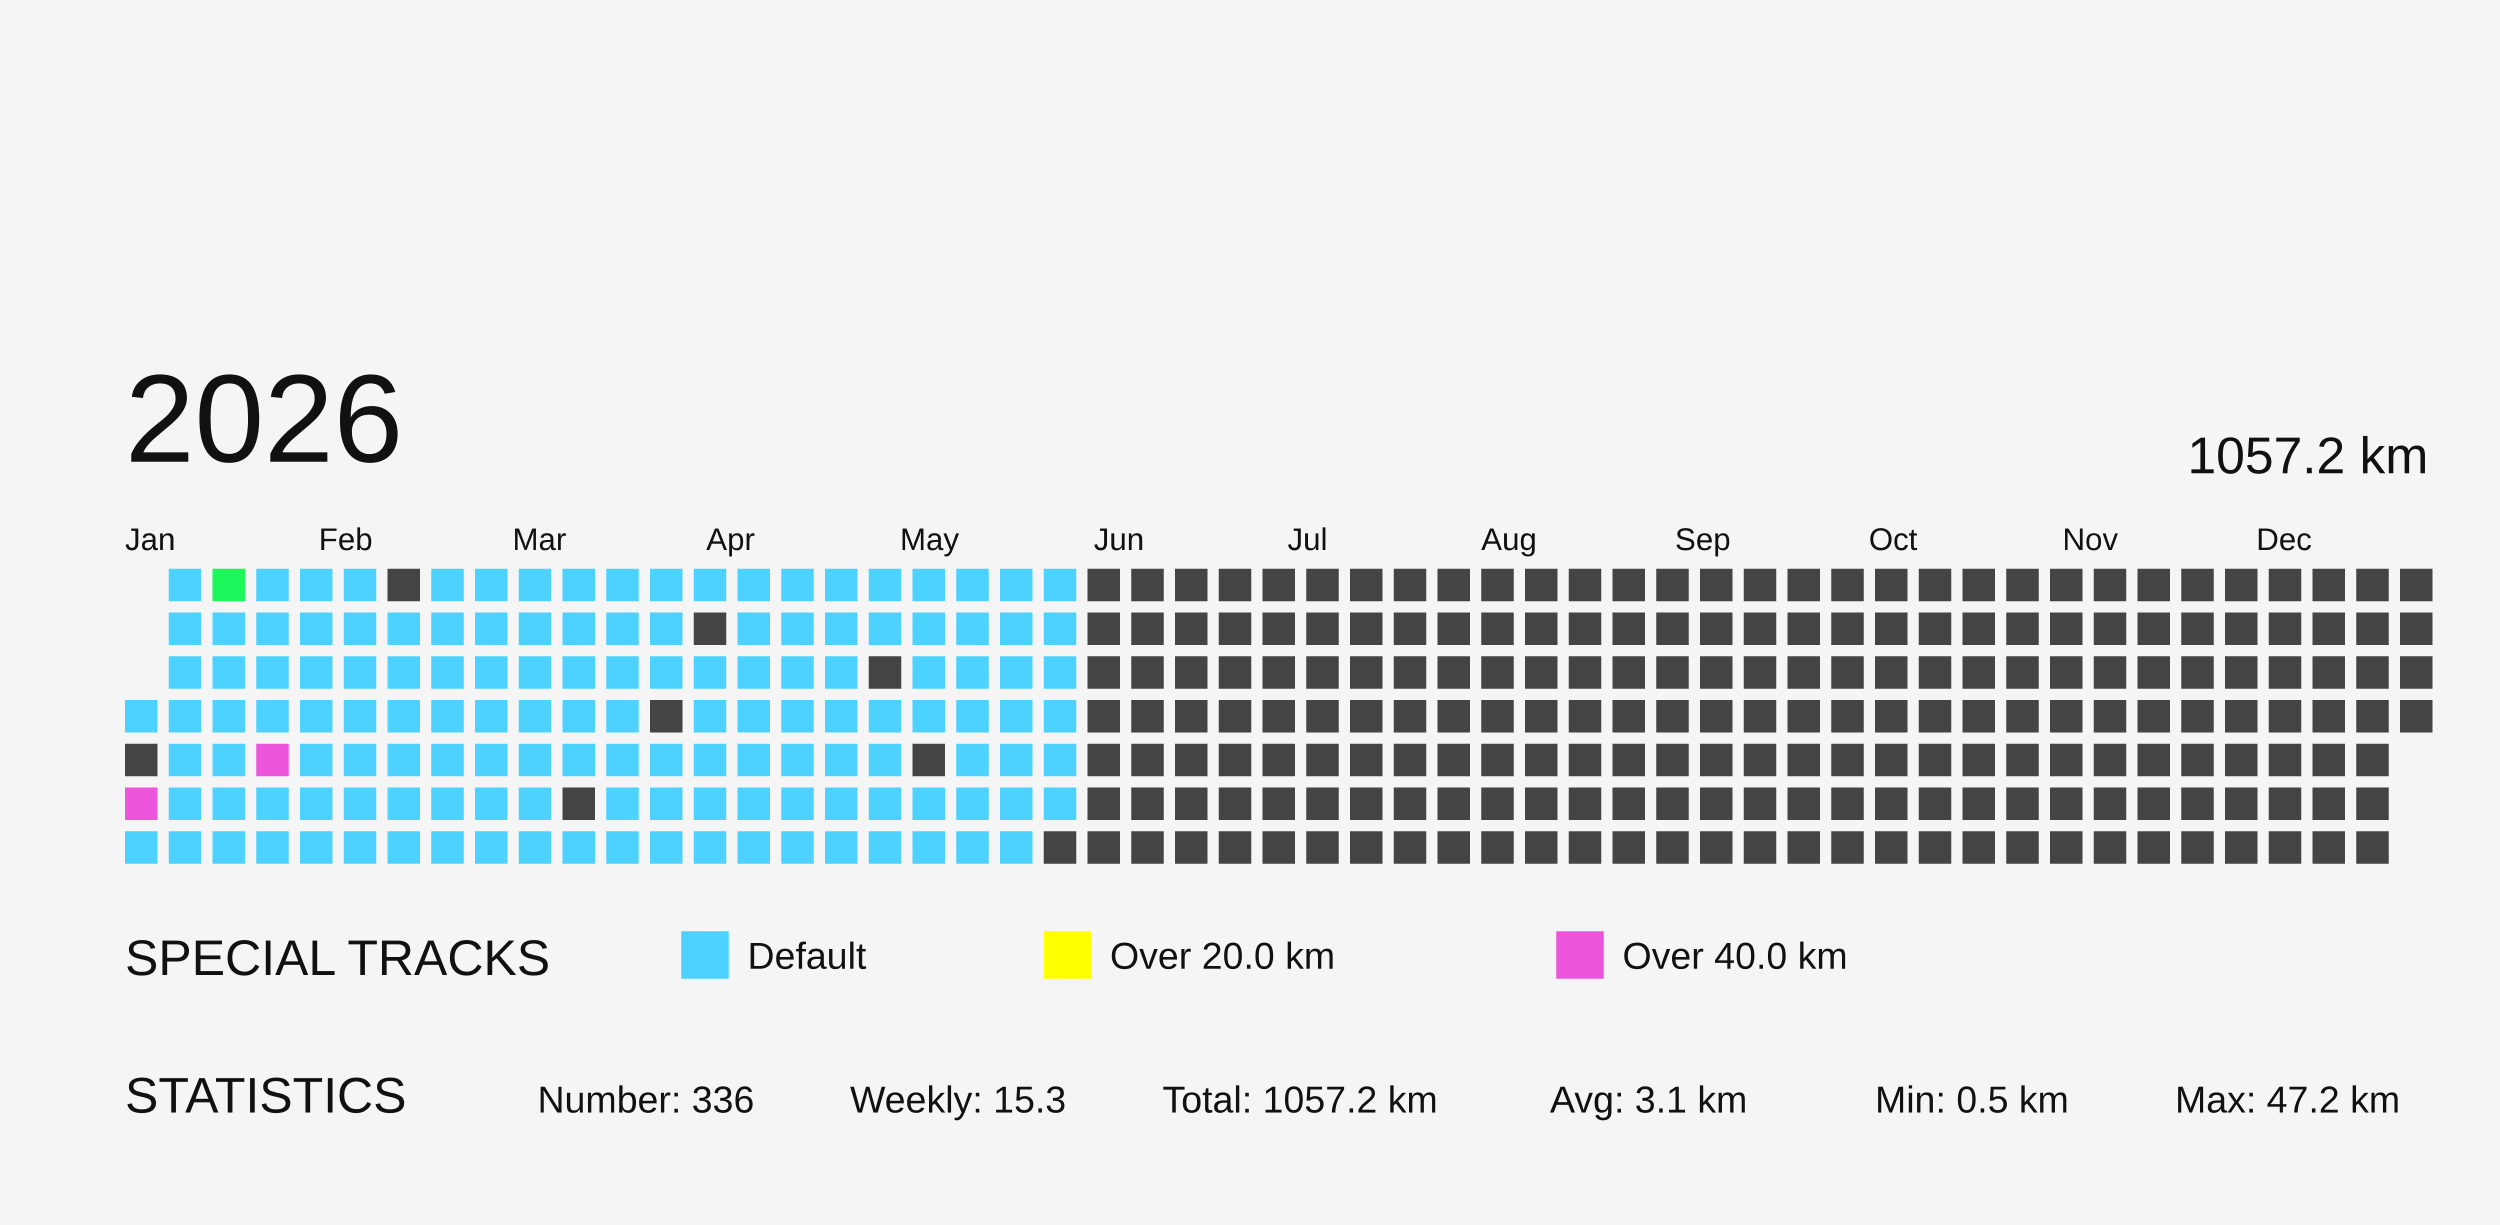
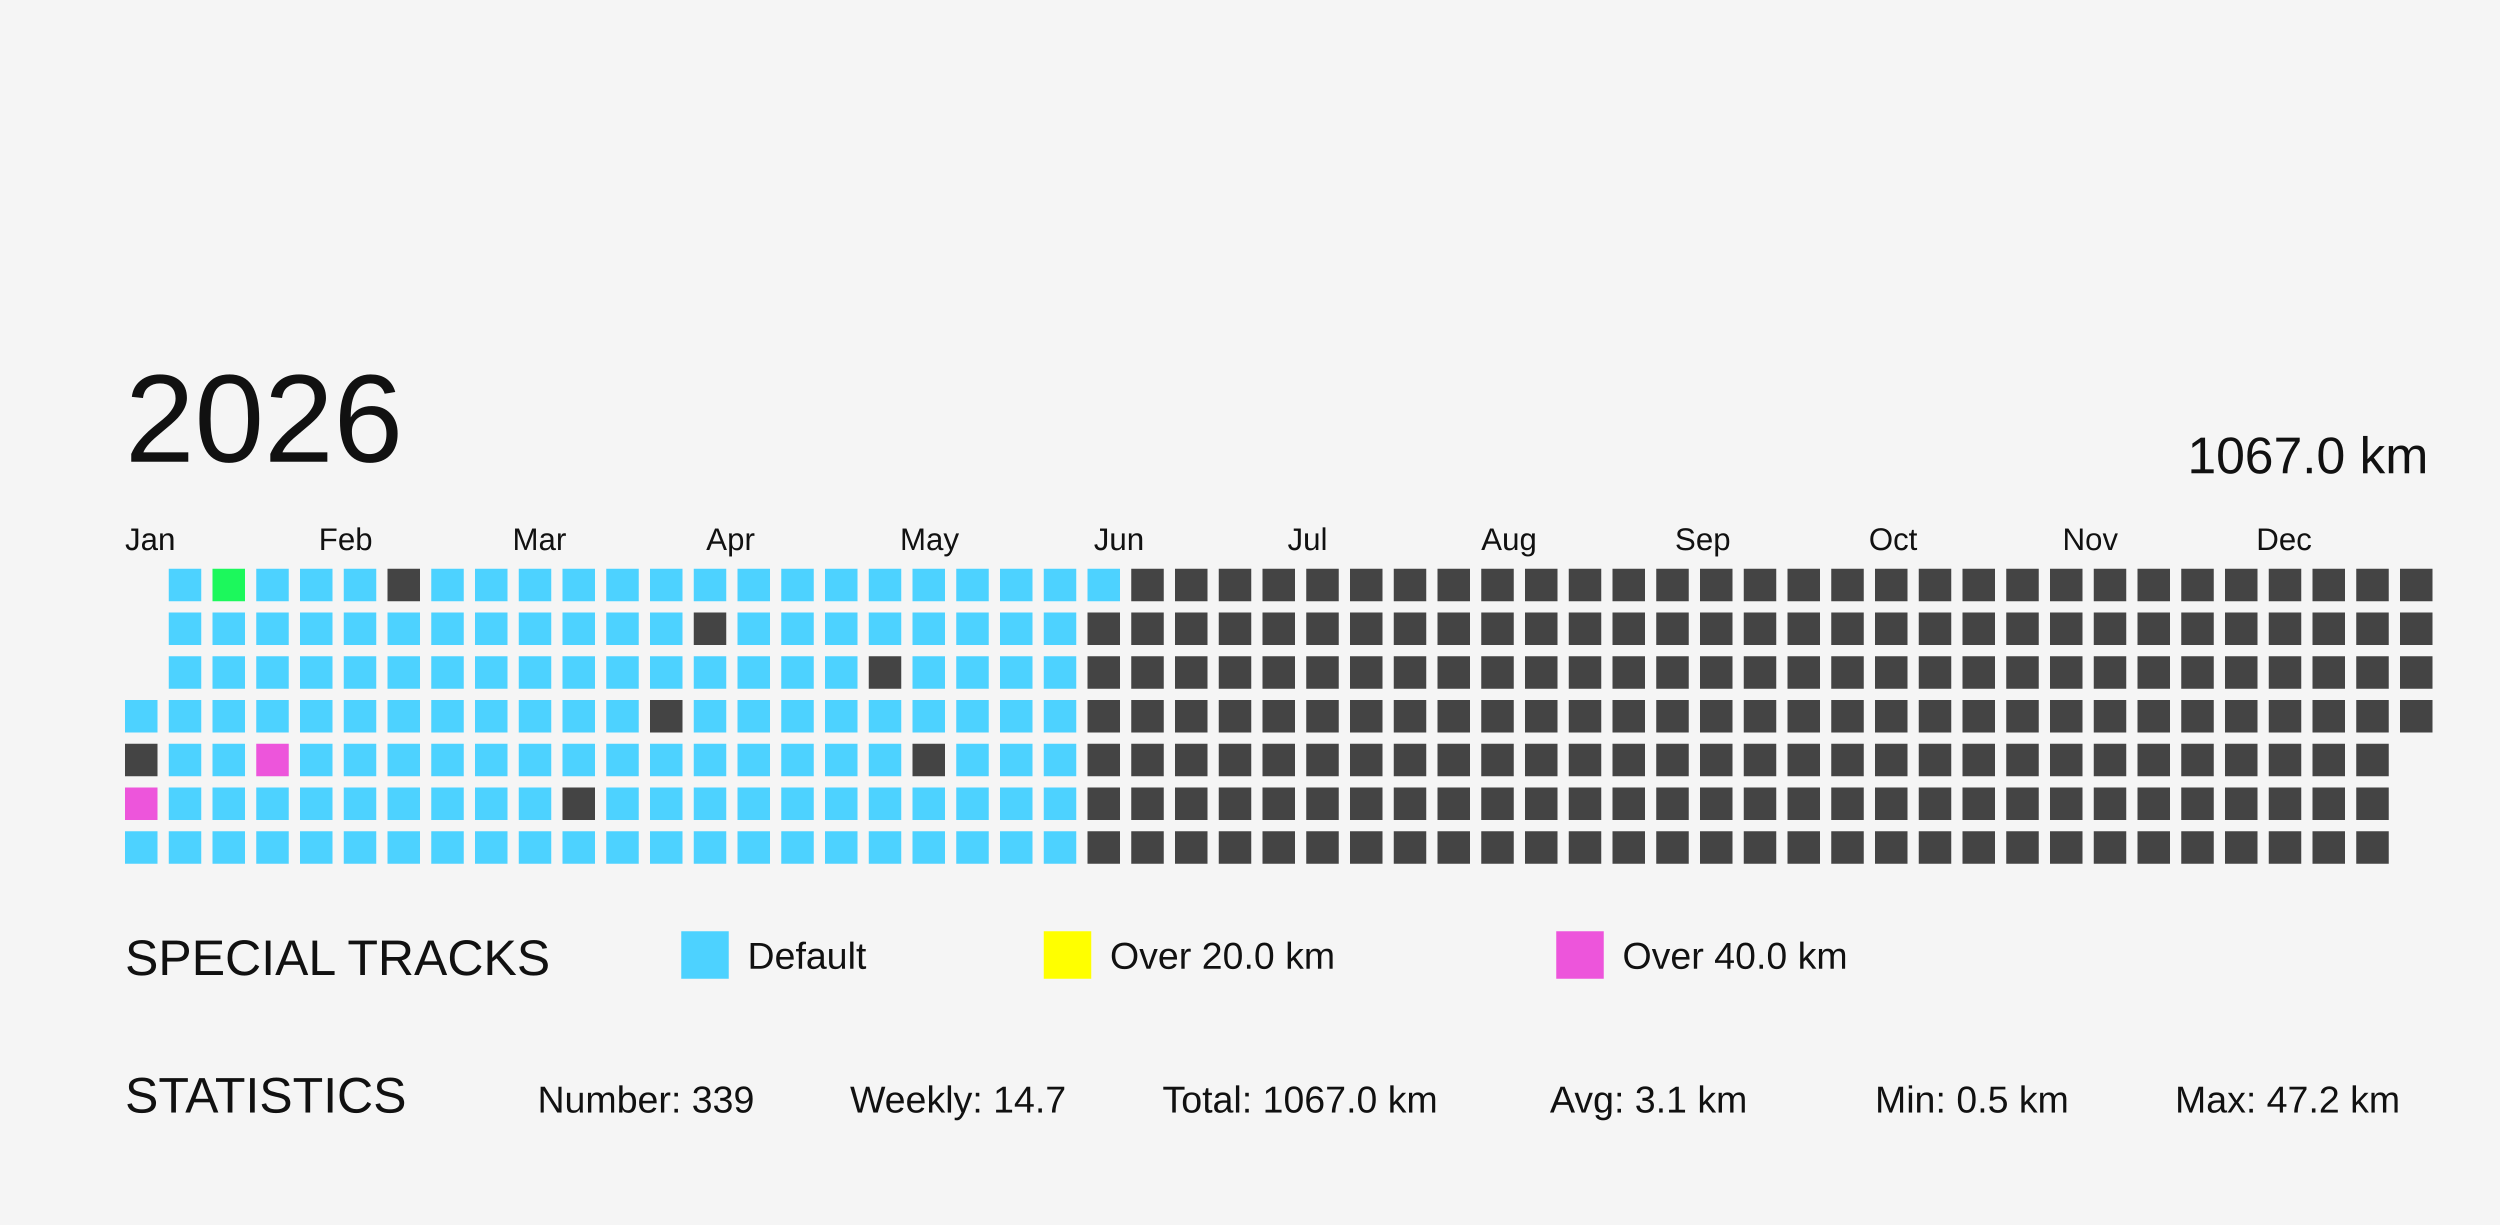
<svg xmlns="http://www.w3.org/2000/svg" baseProfile="full" height="98mm" version="1.1" viewBox="0,0,200,98" width="200mm">
  <defs>
    <pattern height="2" id="indoor-stripe" patternUnits="userSpaceOnUse" width="2">
      <line stroke="white" stroke-opacity="0.45" stroke-width="0.5" x1="0" x2="2" y1="2" y2="0" />
    </pattern>
  </defs>
  <rect fill="#f5f5f5" height="98" width="200" x="0" y="0" />
  <text fill="#111111" style="font-size:4px; font-family:Arial" x="10" y="78">SPECIAL TRACKS</text>
  <rect fill="#4DD2FF" height="2.8" stroke="#4DD2FF" width="2.8" x="55" y="75" />
  <text fill="#111111" style="font-size:3px; font-family:Arial" x="59.8" y="77.5">Default</text>
  <rect fill="#FFFF00" height="2.8" stroke="#FFFF00" width="2.8" x="84" y="75" />
  <text fill="#111111" style="font-size:3px; font-family:Arial" x="88.8" y="77.5">Over 20.0 km</text>
  <rect fill="#ED55DB" height="2.8" stroke="#ED55DB" width="2.8" x="125" y="75" />
  <text fill="#111111" style="font-size:3px; font-family:Arial" x="129.8" y="77.5">Over 40.0 km</text>
  <text fill="#111111" style="font-size:4px; font-family:Arial" x="10" y="89">STATISTICS</text>
-   <text fill="#111111" style="font-size:3px; font-family:Arial" x="43" y="89">Number: 336</text>
-   <text fill="#111111" style="font-size:3px; font-family:Arial" x="68" y="89">Weekly: 15.3</text>
-   <text fill="#111111" style="font-size:3px; font-family:Arial" x="93" y="89">Total: 1057.2 km</text>
+   <text fill="#111111" style="font-size:3px; font-family:Arial" x="43" y="89">Number: 339</text>
+   <text fill="#111111" style="font-size:3px; font-family:Arial" x="68" y="89">Weekly: 14.7</text>
+   <text fill="#111111" style="font-size:3px; font-family:Arial" x="93" y="89">Total: 1067.0 km</text>
  <text fill="#111111" style="font-size:3px; font-family:Arial" x="124" y="89">Avg: 3.1 km</text>
  <text fill="#111111" style="font-size:3px; font-family:Arial" x="150" y="89">Min: 0.5 km</text>
  <text fill="#111111" style="font-size:3px; font-family:Arial" x="174" y="89">Max: 47.2 km</text>
  <text dominant-baseline="hanging" fill="#111111" style="font-size:10.0px; font-family:Arial;" x="10" y="30">2026</text>
-   <text dominant-baseline="hanging" fill="#111111" style="font-size:4.125px; font-family:Arial;" x="175" y="35">1057.2 km</text>
+   <text dominant-baseline="hanging" fill="#111111" style="font-size:4.125px; font-family:Arial;" x="175" y="35">1067.0 km</text>
  <text fill="#111111" style="font-size:2.5px; font-family:Arial" x="10.0" y="44">Jan</text>
  <text fill="#111111" style="font-size:2.5px; font-family:Arial" x="25.5" y="44">Feb</text>
  <text fill="#111111" style="font-size:2.5px; font-family:Arial" x="41.0" y="44">Mar</text>
  <text fill="#111111" style="font-size:2.5px; font-family:Arial" x="56.5" y="44">Apr</text>
  <text fill="#111111" style="font-size:2.5px; font-family:Arial" x="72.0" y="44">May</text>
  <text fill="#111111" style="font-size:2.5px; font-family:Arial" x="87.5" y="44">Jun</text>
  <text fill="#111111" style="font-size:2.5px; font-family:Arial" x="103.0" y="44">Jul</text>
  <text fill="#111111" style="font-size:2.5px; font-family:Arial" x="118.5" y="44">Aug</text>
  <text fill="#111111" style="font-size:2.5px; font-family:Arial" x="134.0" y="44">Sep</text>
  <text fill="#111111" style="font-size:2.5px; font-family:Arial" x="149.5" y="44">Oct</text>
  <text fill="#111111" style="font-size:2.5px; font-family:Arial" x="165.0" y="44">Nov</text>
  <text fill="#111111" style="font-size:2.5px; font-family:Arial" x="180.5" y="44">Dec</text>
  <rect fill="#4dd2ff" height="2.6" width="2.6" x="10.0" y="56.0" />
  <rect fill="#444444" height="2.6" width="2.6" x="10.0" y="59.5" />
  <rect fill="#ED55DB" height="2.6" width="2.6" x="10.0" y="63.0" />
  <rect fill="#4dd2ff" height="2.6" width="2.6" x="10.0" y="66.5" />
  <rect fill="#4dd2ff" height="2.6" width="2.6" x="13.5" y="45.5" />
  <rect fill="#4dd2ff" height="2.6" width="2.6" x="13.5" y="49.0" />
  <rect fill="#4dd2ff" height="2.6" width="2.6" x="13.5" y="52.5" />
  <rect fill="#4dd2ff" height="2.6" width="2.6" x="13.5" y="56.0" />
  <rect fill="#4dd2ff" height="2.6" width="2.6" x="13.5" y="59.5" />
  <rect fill="#4dd2ff" height="2.6" width="2.6" x="13.5" y="63.0" />
  <rect fill="#4dd2ff" height="2.6" width="2.6" x="13.5" y="66.5" />
  <rect fill="#1cf85c" height="2.6" width="2.6" x="17.0" y="45.5" />
  <rect fill="#4dd2ff" height="2.6" width="2.6" x="17.0" y="49.0" />
  <rect fill="#4dd2ff" height="2.6" width="2.6" x="17.0" y="52.5" />
  <rect fill="#4dd2ff" height="2.6" width="2.6" x="17.0" y="56.0" />
  <rect fill="#4dd2ff" height="2.6" width="2.6" x="17.0" y="59.5" />
  <rect fill="#4dd2ff" height="2.6" width="2.6" x="17.0" y="63.0" />
  <rect fill="#4dd2ff" height="2.6" width="2.6" x="17.0" y="66.5" />
  <rect fill="#4dd2ff" height="2.6" width="2.6" x="20.5" y="45.5" />
  <rect fill="#4dd2ff" height="2.6" width="2.6" x="20.5" y="49.0" />
  <rect fill="#4dd2ff" height="2.6" width="2.6" x="20.5" y="52.5" />
  <rect fill="#4dd2ff" height="2.6" width="2.6" x="20.5" y="56.0" />
  <rect fill="#ED55DB" height="2.6" width="2.6" x="20.5" y="59.5" />
  <rect fill="#4dd2ff" height="2.6" width="2.6" x="20.5" y="63.0" />
  <rect fill="#4dd2ff" height="2.6" width="2.6" x="20.5" y="66.5" />
  <rect fill="#4dd2ff" height="2.6" width="2.6" x="24.0" y="45.5" />
  <rect fill="#4dd2ff" height="2.6" width="2.6" x="24.0" y="49.0" />
  <rect fill="#4dd2ff" height="2.6" width="2.6" x="24.0" y="52.5" />
  <rect fill="#4dd2ff" height="2.6" width="2.6" x="24.0" y="56.0" />
  <rect fill="#4dd2ff" height="2.6" width="2.6" x="24.0" y="59.5" />
  <rect fill="#4dd2ff" height="2.6" width="2.6" x="24.0" y="63.0" />
  <rect fill="#4dd2ff" height="2.6" width="2.6" x="24.0" y="66.5" />
  <rect fill="#4dd2ff" height="2.6" width="2.6" x="27.5" y="45.5" />
  <rect fill="#4dd2ff" height="2.6" width="2.6" x="27.5" y="49.0" />
  <rect fill="#4dd2ff" height="2.6" width="2.6" x="27.5" y="52.5" />
  <rect fill="#4dd2ff" height="2.6" width="2.6" x="27.5" y="56.0" />
  <rect fill="#4dd2ff" height="2.6" width="2.6" x="27.5" y="59.5" />
  <rect fill="#4dd2ff" height="2.6" width="2.6" x="27.5" y="63.0" />
  <rect fill="#4dd2ff" height="2.6" width="2.6" x="27.5" y="66.5" />
  <rect fill="#444444" height="2.6" width="2.6" x="31.0" y="45.5" />
  <rect fill="#4dd2ff" height="2.6" width="2.6" x="31.0" y="49.0" />
  <rect fill="#4dd2ff" height="2.6" width="2.6" x="31.0" y="52.5" />
  <rect fill="#4dd2ff" height="2.6" width="2.6" x="31.0" y="56.0" />
  <rect fill="#4dd2ff" height="2.6" width="2.6" x="31.0" y="59.5" />
  <rect fill="#4dd2ff" height="2.6" width="2.6" x="31.0" y="63.0" />
  <rect fill="#4dd2ff" height="2.6" width="2.6" x="31.0" y="66.5" />
  <rect fill="#4dd2ff" height="2.6" width="2.6" x="34.5" y="45.5" />
  <rect fill="#4dd2ff" height="2.6" width="2.6" x="34.5" y="49.0" />
  <rect fill="#4dd2ff" height="2.6" width="2.6" x="34.5" y="52.5" />
  <rect fill="#4dd2ff" height="2.6" width="2.6" x="34.5" y="56.0" />
  <rect fill="#4dd2ff" height="2.6" width="2.6" x="34.5" y="59.5" />
  <rect fill="#4dd2ff" height="2.6" width="2.6" x="34.5" y="63.0" />
  <rect fill="#4dd2ff" height="2.6" width="2.6" x="34.5" y="66.5" />
  <rect fill="#4dd2ff" height="2.6" width="2.6" x="38.0" y="45.5" />
  <rect fill="#4dd2ff" height="2.6" width="2.6" x="38.0" y="49.0" />
  <rect fill="#4dd2ff" height="2.6" width="2.6" x="38.0" y="52.5" />
  <rect fill="#4dd2ff" height="2.6" width="2.6" x="38.0" y="56.0" />
  <rect fill="#4dd2ff" height="2.6" width="2.6" x="38.0" y="59.5" />
  <rect fill="#4dd2ff" height="2.6" width="2.6" x="38.0" y="63.0" />
  <rect fill="#4dd2ff" height="2.6" width="2.6" x="38.0" y="66.5" />
  <rect fill="#4dd2ff" height="2.6" width="2.6" x="41.5" y="45.5" />
  <rect fill="#4dd2ff" height="2.6" width="2.6" x="41.5" y="49.0" />
  <rect fill="#4dd2ff" height="2.6" width="2.6" x="41.5" y="52.5" />
  <rect fill="#4dd2ff" height="2.6" width="2.6" x="41.5" y="56.0" />
  <rect fill="#4dd2ff" height="2.6" width="2.6" x="41.5" y="59.5" />
  <rect fill="#4dd2ff" height="2.6" width="2.6" x="41.5" y="63.0" />
  <rect fill="#4dd2ff" height="2.6" width="2.6" x="41.5" y="66.5" />
  <rect fill="#4dd2ff" height="2.6" width="2.6" x="45.0" y="45.5" />
  <rect fill="#4dd2ff" height="2.6" width="2.6" x="45.0" y="49.0" />
  <rect fill="#4dd2ff" height="2.6" width="2.6" x="45.0" y="52.5" />
  <rect fill="#4dd2ff" height="2.6" width="2.6" x="45.0" y="56.0" />
  <rect fill="#4dd2ff" height="2.6" width="2.6" x="45.0" y="59.5" />
  <rect fill="#444444" height="2.6" width="2.6" x="45.0" y="63.0" />
  <rect fill="#4dd2ff" height="2.6" width="2.6" x="45.0" y="66.5" />
  <rect fill="#4dd2ff" height="2.6" width="2.6" x="48.5" y="45.5" />
  <rect fill="#4dd2ff" height="2.6" width="2.6" x="48.5" y="49.0" />
  <rect fill="#4dd2ff" height="2.6" width="2.6" x="48.5" y="52.5" />
  <rect fill="#4dd2ff" height="2.6" width="2.6" x="48.5" y="56.0" />
  <rect fill="#4dd2ff" height="2.6" width="2.6" x="48.5" y="59.5" />
  <rect fill="#4dd2ff" height="2.6" width="2.6" x="48.5" y="63.0" />
  <rect fill="#4dd2ff" height="2.6" width="2.6" x="48.5" y="66.5" />
  <rect fill="#4dd2ff" height="2.6" width="2.6" x="52.0" y="45.5" />
  <rect fill="#4dd2ff" height="2.6" width="2.6" x="52.0" y="49.0" />
  <rect fill="#4dd2ff" height="2.6" width="2.6" x="52.0" y="52.5" />
  <rect fill="#444444" height="2.6" width="2.6" x="52.0" y="56.0" />
  <rect fill="#4dd2ff" height="2.6" width="2.6" x="52.0" y="59.5" />
  <rect fill="#4dd2ff" height="2.6" width="2.6" x="52.0" y="63.0" />
  <rect fill="#4dd2ff" height="2.6" width="2.6" x="52.0" y="66.5" />
  <rect fill="#4dd2ff" height="2.6" width="2.6" x="55.5" y="45.5" />
  <rect fill="#444444" height="2.6" width="2.6" x="55.5" y="49.0" />
  <rect fill="#4dd2ff" height="2.6" width="2.6" x="55.5" y="52.5" />
  <rect fill="#4dd2ff" height="2.6" width="2.6" x="55.5" y="56.0" />
  <rect fill="#4dd2ff" height="2.6" width="2.6" x="55.5" y="59.5" />
  <rect fill="#4dd2ff" height="2.6" width="2.6" x="55.5" y="63.0" />
  <rect fill="#4dd2ff" height="2.6" width="2.6" x="55.5" y="66.5" />
  <rect fill="#4dd2ff" height="2.6" width="2.6" x="59.0" y="45.5" />
  <rect fill="#4dd2ff" height="2.6" width="2.6" x="59.0" y="49.0" />
  <rect fill="#4dd2ff" height="2.6" width="2.6" x="59.0" y="52.5" />
  <rect fill="#4dd2ff" height="2.6" width="2.6" x="59.0" y="56.0" />
  <rect fill="#4dd2ff" height="2.6" width="2.6" x="59.0" y="59.5" />
  <rect fill="#4dd2ff" height="2.6" width="2.6" x="59.0" y="63.0" />
  <rect fill="#4dd2ff" height="2.6" width="2.6" x="59.0" y="66.5" />
  <rect fill="#4dd2ff" height="2.6" width="2.6" x="62.5" y="45.5" />
  <rect fill="#4dd2ff" height="2.6" width="2.6" x="62.5" y="49.0" />
  <rect fill="#4dd2ff" height="2.6" width="2.6" x="62.5" y="52.5" />
  <rect fill="#4dd2ff" height="2.6" width="2.6" x="62.5" y="56.0" />
  <rect fill="#4dd2ff" height="2.6" width="2.6" x="62.5" y="59.5" />
  <rect fill="#4dd2ff" height="2.6" width="2.6" x="62.5" y="63.0" />
  <rect fill="#4dd2ff" height="2.6" width="2.6" x="62.5" y="66.5" />
  <rect fill="#4dd2ff" height="2.6" width="2.6" x="66.0" y="45.5" />
  <rect fill="#4dd2ff" height="2.6" width="2.6" x="66.0" y="49.0" />
  <rect fill="#4dd2ff" height="2.6" width="2.6" x="66.0" y="52.5" />
  <rect fill="#4dd2ff" height="2.6" width="2.6" x="66.0" y="56.0" />
  <rect fill="#4dd2ff" height="2.6" width="2.6" x="66.0" y="59.5" />
  <rect fill="#4dd2ff" height="2.6" width="2.6" x="66.0" y="63.0" />
  <rect fill="#4dd2ff" height="2.6" width="2.6" x="66.0" y="66.5" />
  <rect fill="#4dd2ff" height="2.6" width="2.6" x="69.5" y="45.5" />
  <rect fill="#4dd2ff" height="2.6" width="2.6" x="69.5" y="49.0" />
  <rect fill="#444444" height="2.6" width="2.6" x="69.5" y="52.5" />
  <rect fill="#4dd2ff" height="2.6" width="2.6" x="69.5" y="56.0" />
  <rect fill="#4dd2ff" height="2.6" width="2.6" x="69.5" y="59.5" />
  <rect fill="#4dd2ff" height="2.6" width="2.6" x="69.5" y="63.0" />
  <rect fill="#4dd2ff" height="2.6" width="2.6" x="69.5" y="66.5" />
  <rect fill="#4dd2ff" height="2.6" width="2.6" x="73.0" y="45.5" />
  <rect fill="#4dd2ff" height="2.6" width="2.6" x="73.0" y="49.0" />
  <rect fill="#4dd2ff" height="2.6" width="2.6" x="73.0" y="52.5" />
  <rect fill="#4dd2ff" height="2.6" width="2.6" x="73.0" y="56.0" />
  <rect fill="#444444" height="2.6" width="2.6" x="73.0" y="59.5" />
  <rect fill="#4dd2ff" height="2.6" width="2.6" x="73.0" y="63.0" />
  <rect fill="#4dd2ff" height="2.6" width="2.6" x="73.0" y="66.5" />
  <rect fill="#4dd2ff" height="2.6" width="2.6" x="76.5" y="45.5" />
  <rect fill="#4dd2ff" height="2.6" width="2.6" x="76.5" y="49.0" />
  <rect fill="#4dd2ff" height="2.6" width="2.6" x="76.5" y="52.5" />
  <rect fill="#4dd2ff" height="2.6" width="2.6" x="76.5" y="56.0" />
  <rect fill="#4dd2ff" height="2.6" width="2.6" x="76.5" y="59.5" />
  <rect fill="#4dd2ff" height="2.6" width="2.6" x="76.5" y="63.0" />
  <rect fill="#4dd2ff" height="2.6" width="2.6" x="76.5" y="66.5" />
  <rect fill="#4dd2ff" height="2.6" width="2.6" x="80.0" y="45.5" />
  <rect fill="#4dd2ff" height="2.6" width="2.6" x="80.0" y="49.0" />
  <rect fill="#4dd2ff" height="2.6" width="2.6" x="80.0" y="52.5" />
  <rect fill="#4dd2ff" height="2.6" width="2.6" x="80.0" y="56.0" />
  <rect fill="#4dd2ff" height="2.6" width="2.6" x="80.0" y="59.5" />
  <rect fill="#4dd2ff" height="2.6" width="2.6" x="80.0" y="63.0" />
  <rect fill="#4dd2ff" height="2.6" width="2.6" x="80.0" y="66.5" />
  <rect fill="#4dd2ff" height="2.6" width="2.6" x="83.5" y="45.5" />
  <rect fill="#4dd2ff" height="2.6" width="2.6" x="83.5" y="49.0" />
  <rect fill="#4dd2ff" height="2.6" width="2.6" x="83.5" y="52.5" />
  <rect fill="#4dd2ff" height="2.6" width="2.6" x="83.5" y="56.0" />
  <rect fill="#4dd2ff" height="2.6" width="2.6" x="83.5" y="59.5" />
  <rect fill="#4dd2ff" height="2.6" width="2.6" x="83.5" y="63.0" />
-   <rect fill="#444444" height="2.6" width="2.6" x="83.5" y="66.5" />
-   <rect fill="#444444" height="2.6" width="2.6" x="87.0" y="45.5" />
+   <rect fill="#4dd2ff" height="2.6" width="2.6" x="83.5" y="66.5" />
+   <rect fill="#4dd2ff" height="2.6" width="2.6" x="87.0" y="45.5" />
  <rect fill="#444444" height="2.6" width="2.6" x="87.0" y="49.0" />
  <rect fill="#444444" height="2.6" width="2.6" x="87.0" y="52.5" />
  <rect fill="#444444" height="2.6" width="2.6" x="87.0" y="56.0" />
  <rect fill="#444444" height="2.6" width="2.6" x="87.0" y="59.5" />
  <rect fill="#444444" height="2.6" width="2.6" x="87.0" y="63.0" />
  <rect fill="#444444" height="2.6" width="2.6" x="87.0" y="66.5" />
  <rect fill="#444444" height="2.6" width="2.6" x="90.5" y="45.5" />
  <rect fill="#444444" height="2.6" width="2.6" x="90.5" y="49.0" />
  <rect fill="#444444" height="2.6" width="2.6" x="90.5" y="52.5" />
  <rect fill="#444444" height="2.6" width="2.6" x="90.5" y="56.0" />
  <rect fill="#444444" height="2.6" width="2.6" x="90.5" y="59.5" />
  <rect fill="#444444" height="2.6" width="2.6" x="90.5" y="63.0" />
  <rect fill="#444444" height="2.6" width="2.6" x="90.5" y="66.5" />
  <rect fill="#444444" height="2.6" width="2.6" x="94.0" y="45.5" />
  <rect fill="#444444" height="2.6" width="2.6" x="94.0" y="49.0" />
  <rect fill="#444444" height="2.6" width="2.6" x="94.0" y="52.5" />
  <rect fill="#444444" height="2.6" width="2.6" x="94.0" y="56.0" />
  <rect fill="#444444" height="2.6" width="2.6" x="94.0" y="59.5" />
  <rect fill="#444444" height="2.6" width="2.6" x="94.0" y="63.0" />
  <rect fill="#444444" height="2.6" width="2.6" x="94.0" y="66.5" />
  <rect fill="#444444" height="2.6" width="2.6" x="97.5" y="45.5" />
  <rect fill="#444444" height="2.6" width="2.6" x="97.5" y="49.0" />
  <rect fill="#444444" height="2.6" width="2.6" x="97.5" y="52.5" />
  <rect fill="#444444" height="2.6" width="2.6" x="97.5" y="56.0" />
  <rect fill="#444444" height="2.6" width="2.6" x="97.5" y="59.5" />
  <rect fill="#444444" height="2.6" width="2.6" x="97.5" y="63.0" />
  <rect fill="#444444" height="2.6" width="2.6" x="97.5" y="66.5" />
  <rect fill="#444444" height="2.6" width="2.6" x="101.0" y="45.5" />
  <rect fill="#444444" height="2.6" width="2.6" x="101.0" y="49.0" />
  <rect fill="#444444" height="2.6" width="2.6" x="101.0" y="52.5" />
  <rect fill="#444444" height="2.6" width="2.6" x="101.0" y="56.0" />
  <rect fill="#444444" height="2.6" width="2.6" x="101.0" y="59.5" />
  <rect fill="#444444" height="2.6" width="2.6" x="101.0" y="63.0" />
  <rect fill="#444444" height="2.6" width="2.6" x="101.0" y="66.5" />
  <rect fill="#444444" height="2.6" width="2.6" x="104.5" y="45.5" />
  <rect fill="#444444" height="2.6" width="2.6" x="104.5" y="49.0" />
  <rect fill="#444444" height="2.6" width="2.6" x="104.5" y="52.5" />
  <rect fill="#444444" height="2.6" width="2.6" x="104.5" y="56.0" />
  <rect fill="#444444" height="2.6" width="2.6" x="104.5" y="59.5" />
  <rect fill="#444444" height="2.6" width="2.6" x="104.5" y="63.0" />
  <rect fill="#444444" height="2.6" width="2.6" x="104.5" y="66.5" />
  <rect fill="#444444" height="2.6" width="2.6" x="108.0" y="45.5" />
  <rect fill="#444444" height="2.6" width="2.6" x="108.0" y="49.0" />
  <rect fill="#444444" height="2.6" width="2.6" x="108.0" y="52.5" />
  <rect fill="#444444" height="2.6" width="2.6" x="108.0" y="56.0" />
  <rect fill="#444444" height="2.6" width="2.6" x="108.0" y="59.5" />
  <rect fill="#444444" height="2.6" width="2.6" x="108.0" y="63.0" />
  <rect fill="#444444" height="2.6" width="2.6" x="108.0" y="66.5" />
  <rect fill="#444444" height="2.6" width="2.6" x="111.5" y="45.5" />
  <rect fill="#444444" height="2.6" width="2.6" x="111.5" y="49.0" />
  <rect fill="#444444" height="2.6" width="2.6" x="111.5" y="52.5" />
  <rect fill="#444444" height="2.6" width="2.6" x="111.5" y="56.0" />
  <rect fill="#444444" height="2.6" width="2.6" x="111.5" y="59.5" />
  <rect fill="#444444" height="2.6" width="2.6" x="111.5" y="63.0" />
  <rect fill="#444444" height="2.6" width="2.6" x="111.5" y="66.5" />
  <rect fill="#444444" height="2.6" width="2.6" x="115.0" y="45.5" />
  <rect fill="#444444" height="2.6" width="2.6" x="115.0" y="49.0" />
  <rect fill="#444444" height="2.6" width="2.6" x="115.0" y="52.5" />
  <rect fill="#444444" height="2.6" width="2.6" x="115.0" y="56.0" />
  <rect fill="#444444" height="2.6" width="2.6" x="115.0" y="59.5" />
  <rect fill="#444444" height="2.6" width="2.6" x="115.0" y="63.0" />
  <rect fill="#444444" height="2.6" width="2.6" x="115.0" y="66.5" />
  <rect fill="#444444" height="2.6" width="2.6" x="118.5" y="45.5" />
  <rect fill="#444444" height="2.6" width="2.6" x="118.5" y="49.0" />
  <rect fill="#444444" height="2.6" width="2.6" x="118.5" y="52.5" />
  <rect fill="#444444" height="2.6" width="2.6" x="118.5" y="56.0" />
  <rect fill="#444444" height="2.6" width="2.6" x="118.5" y="59.5" />
  <rect fill="#444444" height="2.6" width="2.6" x="118.5" y="63.0" />
  <rect fill="#444444" height="2.6" width="2.6" x="118.5" y="66.5" />
  <rect fill="#444444" height="2.6" width="2.6" x="122.0" y="45.5" />
  <rect fill="#444444" height="2.6" width="2.6" x="122.0" y="49.0" />
  <rect fill="#444444" height="2.6" width="2.6" x="122.0" y="52.5" />
  <rect fill="#444444" height="2.6" width="2.6" x="122.0" y="56.0" />
  <rect fill="#444444" height="2.6" width="2.6" x="122.0" y="59.5" />
  <rect fill="#444444" height="2.6" width="2.6" x="122.0" y="63.0" />
  <rect fill="#444444" height="2.6" width="2.6" x="122.0" y="66.5" />
  <rect fill="#444444" height="2.6" width="2.6" x="125.5" y="45.5" />
  <rect fill="#444444" height="2.6" width="2.6" x="125.5" y="49.0" />
  <rect fill="#444444" height="2.6" width="2.6" x="125.5" y="52.5" />
  <rect fill="#444444" height="2.6" width="2.6" x="125.5" y="56.0" />
  <rect fill="#444444" height="2.6" width="2.6" x="125.5" y="59.5" />
  <rect fill="#444444" height="2.6" width="2.6" x="125.5" y="63.0" />
  <rect fill="#444444" height="2.6" width="2.6" x="125.5" y="66.5" />
  <rect fill="#444444" height="2.6" width="2.6" x="129.0" y="45.5" />
  <rect fill="#444444" height="2.6" width="2.6" x="129.0" y="49.0" />
  <rect fill="#444444" height="2.6" width="2.6" x="129.0" y="52.5" />
  <rect fill="#444444" height="2.6" width="2.6" x="129.0" y="56.0" />
  <rect fill="#444444" height="2.6" width="2.6" x="129.0" y="59.5" />
  <rect fill="#444444" height="2.6" width="2.6" x="129.0" y="63.0" />
  <rect fill="#444444" height="2.6" width="2.6" x="129.0" y="66.5" />
  <rect fill="#444444" height="2.6" width="2.6" x="132.5" y="45.5" />
  <rect fill="#444444" height="2.6" width="2.6" x="132.5" y="49.0" />
  <rect fill="#444444" height="2.6" width="2.6" x="132.5" y="52.5" />
  <rect fill="#444444" height="2.6" width="2.6" x="132.5" y="56.0" />
  <rect fill="#444444" height="2.6" width="2.6" x="132.5" y="59.5" />
  <rect fill="#444444" height="2.6" width="2.6" x="132.5" y="63.0" />
  <rect fill="#444444" height="2.6" width="2.6" x="132.5" y="66.5" />
  <rect fill="#444444" height="2.6" width="2.6" x="136.0" y="45.5" />
  <rect fill="#444444" height="2.6" width="2.6" x="136.0" y="49.0" />
  <rect fill="#444444" height="2.6" width="2.6" x="136.0" y="52.5" />
  <rect fill="#444444" height="2.6" width="2.6" x="136.0" y="56.0" />
  <rect fill="#444444" height="2.6" width="2.6" x="136.0" y="59.5" />
  <rect fill="#444444" height="2.6" width="2.6" x="136.0" y="63.0" />
  <rect fill="#444444" height="2.6" width="2.6" x="136.0" y="66.5" />
  <rect fill="#444444" height="2.6" width="2.6" x="139.5" y="45.5" />
  <rect fill="#444444" height="2.6" width="2.6" x="139.5" y="49.0" />
  <rect fill="#444444" height="2.6" width="2.6" x="139.5" y="52.5" />
  <rect fill="#444444" height="2.6" width="2.6" x="139.5" y="56.0" />
  <rect fill="#444444" height="2.6" width="2.6" x="139.5" y="59.5" />
  <rect fill="#444444" height="2.6" width="2.6" x="139.5" y="63.0" />
  <rect fill="#444444" height="2.6" width="2.6" x="139.5" y="66.5" />
  <rect fill="#444444" height="2.6" width="2.6" x="143.0" y="45.5" />
  <rect fill="#444444" height="2.6" width="2.6" x="143.0" y="49.0" />
  <rect fill="#444444" height="2.6" width="2.6" x="143.0" y="52.5" />
  <rect fill="#444444" height="2.6" width="2.6" x="143.0" y="56.0" />
  <rect fill="#444444" height="2.6" width="2.6" x="143.0" y="59.5" />
  <rect fill="#444444" height="2.6" width="2.6" x="143.0" y="63.0" />
  <rect fill="#444444" height="2.6" width="2.6" x="143.0" y="66.5" />
  <rect fill="#444444" height="2.6" width="2.6" x="146.5" y="45.5" />
  <rect fill="#444444" height="2.6" width="2.6" x="146.5" y="49.0" />
  <rect fill="#444444" height="2.6" width="2.6" x="146.5" y="52.5" />
  <rect fill="#444444" height="2.6" width="2.6" x="146.5" y="56.0" />
  <rect fill="#444444" height="2.6" width="2.6" x="146.5" y="59.5" />
  <rect fill="#444444" height="2.6" width="2.6" x="146.5" y="63.0" />
  <rect fill="#444444" height="2.6" width="2.6" x="146.5" y="66.5" />
  <rect fill="#444444" height="2.6" width="2.6" x="150.0" y="45.5" />
  <rect fill="#444444" height="2.6" width="2.6" x="150.0" y="49.0" />
  <rect fill="#444444" height="2.6" width="2.6" x="150.0" y="52.5" />
  <rect fill="#444444" height="2.6" width="2.6" x="150.0" y="56.0" />
  <rect fill="#444444" height="2.6" width="2.6" x="150.0" y="59.5" />
  <rect fill="#444444" height="2.6" width="2.6" x="150.0" y="63.0" />
  <rect fill="#444444" height="2.6" width="2.6" x="150.0" y="66.5" />
  <rect fill="#444444" height="2.6" width="2.6" x="153.5" y="45.5" />
  <rect fill="#444444" height="2.6" width="2.6" x="153.5" y="49.0" />
  <rect fill="#444444" height="2.6" width="2.6" x="153.5" y="52.5" />
  <rect fill="#444444" height="2.6" width="2.6" x="153.5" y="56.0" />
  <rect fill="#444444" height="2.6" width="2.6" x="153.5" y="59.5" />
  <rect fill="#444444" height="2.6" width="2.6" x="153.5" y="63.0" />
  <rect fill="#444444" height="2.6" width="2.6" x="153.5" y="66.5" />
  <rect fill="#444444" height="2.6" width="2.6" x="157.0" y="45.5" />
  <rect fill="#444444" height="2.6" width="2.6" x="157.0" y="49.0" />
  <rect fill="#444444" height="2.6" width="2.6" x="157.0" y="52.5" />
  <rect fill="#444444" height="2.6" width="2.6" x="157.0" y="56.0" />
  <rect fill="#444444" height="2.6" width="2.6" x="157.0" y="59.5" />
  <rect fill="#444444" height="2.6" width="2.6" x="157.0" y="63.0" />
  <rect fill="#444444" height="2.6" width="2.6" x="157.0" y="66.5" />
  <rect fill="#444444" height="2.6" width="2.6" x="160.5" y="45.5" />
  <rect fill="#444444" height="2.6" width="2.6" x="160.5" y="49.0" />
  <rect fill="#444444" height="2.6" width="2.6" x="160.5" y="52.5" />
  <rect fill="#444444" height="2.6" width="2.6" x="160.5" y="56.0" />
  <rect fill="#444444" height="2.6" width="2.6" x="160.5" y="59.5" />
  <rect fill="#444444" height="2.6" width="2.6" x="160.5" y="63.0" />
  <rect fill="#444444" height="2.6" width="2.6" x="160.5" y="66.5" />
  <rect fill="#444444" height="2.6" width="2.6" x="164.0" y="45.5" />
  <rect fill="#444444" height="2.6" width="2.6" x="164.0" y="49.0" />
  <rect fill="#444444" height="2.6" width="2.6" x="164.0" y="52.5" />
  <rect fill="#444444" height="2.6" width="2.6" x="164.0" y="56.0" />
  <rect fill="#444444" height="2.6" width="2.6" x="164.0" y="59.5" />
  <rect fill="#444444" height="2.6" width="2.6" x="164.0" y="63.0" />
  <rect fill="#444444" height="2.6" width="2.6" x="164.0" y="66.5" />
  <rect fill="#444444" height="2.6" width="2.6" x="167.5" y="45.5" />
  <rect fill="#444444" height="2.6" width="2.6" x="167.5" y="49.0" />
  <rect fill="#444444" height="2.6" width="2.6" x="167.5" y="52.5" />
  <rect fill="#444444" height="2.6" width="2.6" x="167.5" y="56.0" />
  <rect fill="#444444" height="2.6" width="2.6" x="167.5" y="59.5" />
  <rect fill="#444444" height="2.6" width="2.6" x="167.5" y="63.0" />
  <rect fill="#444444" height="2.6" width="2.6" x="167.5" y="66.5" />
  <rect fill="#444444" height="2.6" width="2.6" x="171.0" y="45.5" />
  <rect fill="#444444" height="2.6" width="2.6" x="171.0" y="49.0" />
  <rect fill="#444444" height="2.6" width="2.6" x="171.0" y="52.5" />
  <rect fill="#444444" height="2.6" width="2.6" x="171.0" y="56.0" />
  <rect fill="#444444" height="2.6" width="2.6" x="171.0" y="59.5" />
  <rect fill="#444444" height="2.6" width="2.6" x="171.0" y="63.0" />
  <rect fill="#444444" height="2.6" width="2.6" x="171.0" y="66.5" />
  <rect fill="#444444" height="2.6" width="2.6" x="174.5" y="45.5" />
  <rect fill="#444444" height="2.6" width="2.6" x="174.5" y="49.0" />
  <rect fill="#444444" height="2.6" width="2.6" x="174.5" y="52.5" />
  <rect fill="#444444" height="2.6" width="2.6" x="174.5" y="56.0" />
  <rect fill="#444444" height="2.6" width="2.6" x="174.5" y="59.5" />
  <rect fill="#444444" height="2.6" width="2.6" x="174.5" y="63.0" />
  <rect fill="#444444" height="2.6" width="2.6" x="174.5" y="66.5" />
  <rect fill="#444444" height="2.6" width="2.6" x="178.0" y="45.5" />
  <rect fill="#444444" height="2.6" width="2.6" x="178.0" y="49.0" />
  <rect fill="#444444" height="2.6" width="2.6" x="178.0" y="52.5" />
  <rect fill="#444444" height="2.6" width="2.6" x="178.0" y="56.0" />
  <rect fill="#444444" height="2.6" width="2.6" x="178.0" y="59.5" />
  <rect fill="#444444" height="2.6" width="2.6" x="178.0" y="63.0" />
  <rect fill="#444444" height="2.6" width="2.6" x="178.0" y="66.5" />
  <rect fill="#444444" height="2.6" width="2.6" x="181.5" y="45.5" />
  <rect fill="#444444" height="2.6" width="2.6" x="181.5" y="49.0" />
  <rect fill="#444444" height="2.6" width="2.6" x="181.5" y="52.5" />
  <rect fill="#444444" height="2.6" width="2.6" x="181.5" y="56.0" />
  <rect fill="#444444" height="2.6" width="2.6" x="181.5" y="59.5" />
  <rect fill="#444444" height="2.6" width="2.6" x="181.5" y="63.0" />
  <rect fill="#444444" height="2.6" width="2.6" x="181.5" y="66.5" />
  <rect fill="#444444" height="2.6" width="2.6" x="185.0" y="45.5" />
  <rect fill="#444444" height="2.6" width="2.6" x="185.0" y="49.0" />
  <rect fill="#444444" height="2.6" width="2.6" x="185.0" y="52.5" />
  <rect fill="#444444" height="2.6" width="2.6" x="185.0" y="56.0" />
  <rect fill="#444444" height="2.6" width="2.6" x="185.0" y="59.5" />
  <rect fill="#444444" height="2.6" width="2.6" x="185.0" y="63.0" />
  <rect fill="#444444" height="2.6" width="2.6" x="185.0" y="66.5" />
  <rect fill="#444444" height="2.6" width="2.6" x="188.5" y="45.5" />
  <rect fill="#444444" height="2.6" width="2.6" x="188.5" y="49.0" />
  <rect fill="#444444" height="2.6" width="2.6" x="188.5" y="52.5" />
  <rect fill="#444444" height="2.6" width="2.6" x="188.5" y="56.0" />
  <rect fill="#444444" height="2.6" width="2.6" x="188.5" y="59.5" />
  <rect fill="#444444" height="2.6" width="2.6" x="188.5" y="63.0" />
  <rect fill="#444444" height="2.6" width="2.6" x="188.5" y="66.5" />
  <rect fill="#444444" height="2.6" width="2.6" x="192.0" y="45.5" />
  <rect fill="#444444" height="2.6" width="2.6" x="192.0" y="49.0" />
  <rect fill="#444444" height="2.6" width="2.6" x="192.0" y="52.5" />
  <rect fill="#444444" height="2.6" width="2.6" x="192.0" y="56.0" />
</svg>
